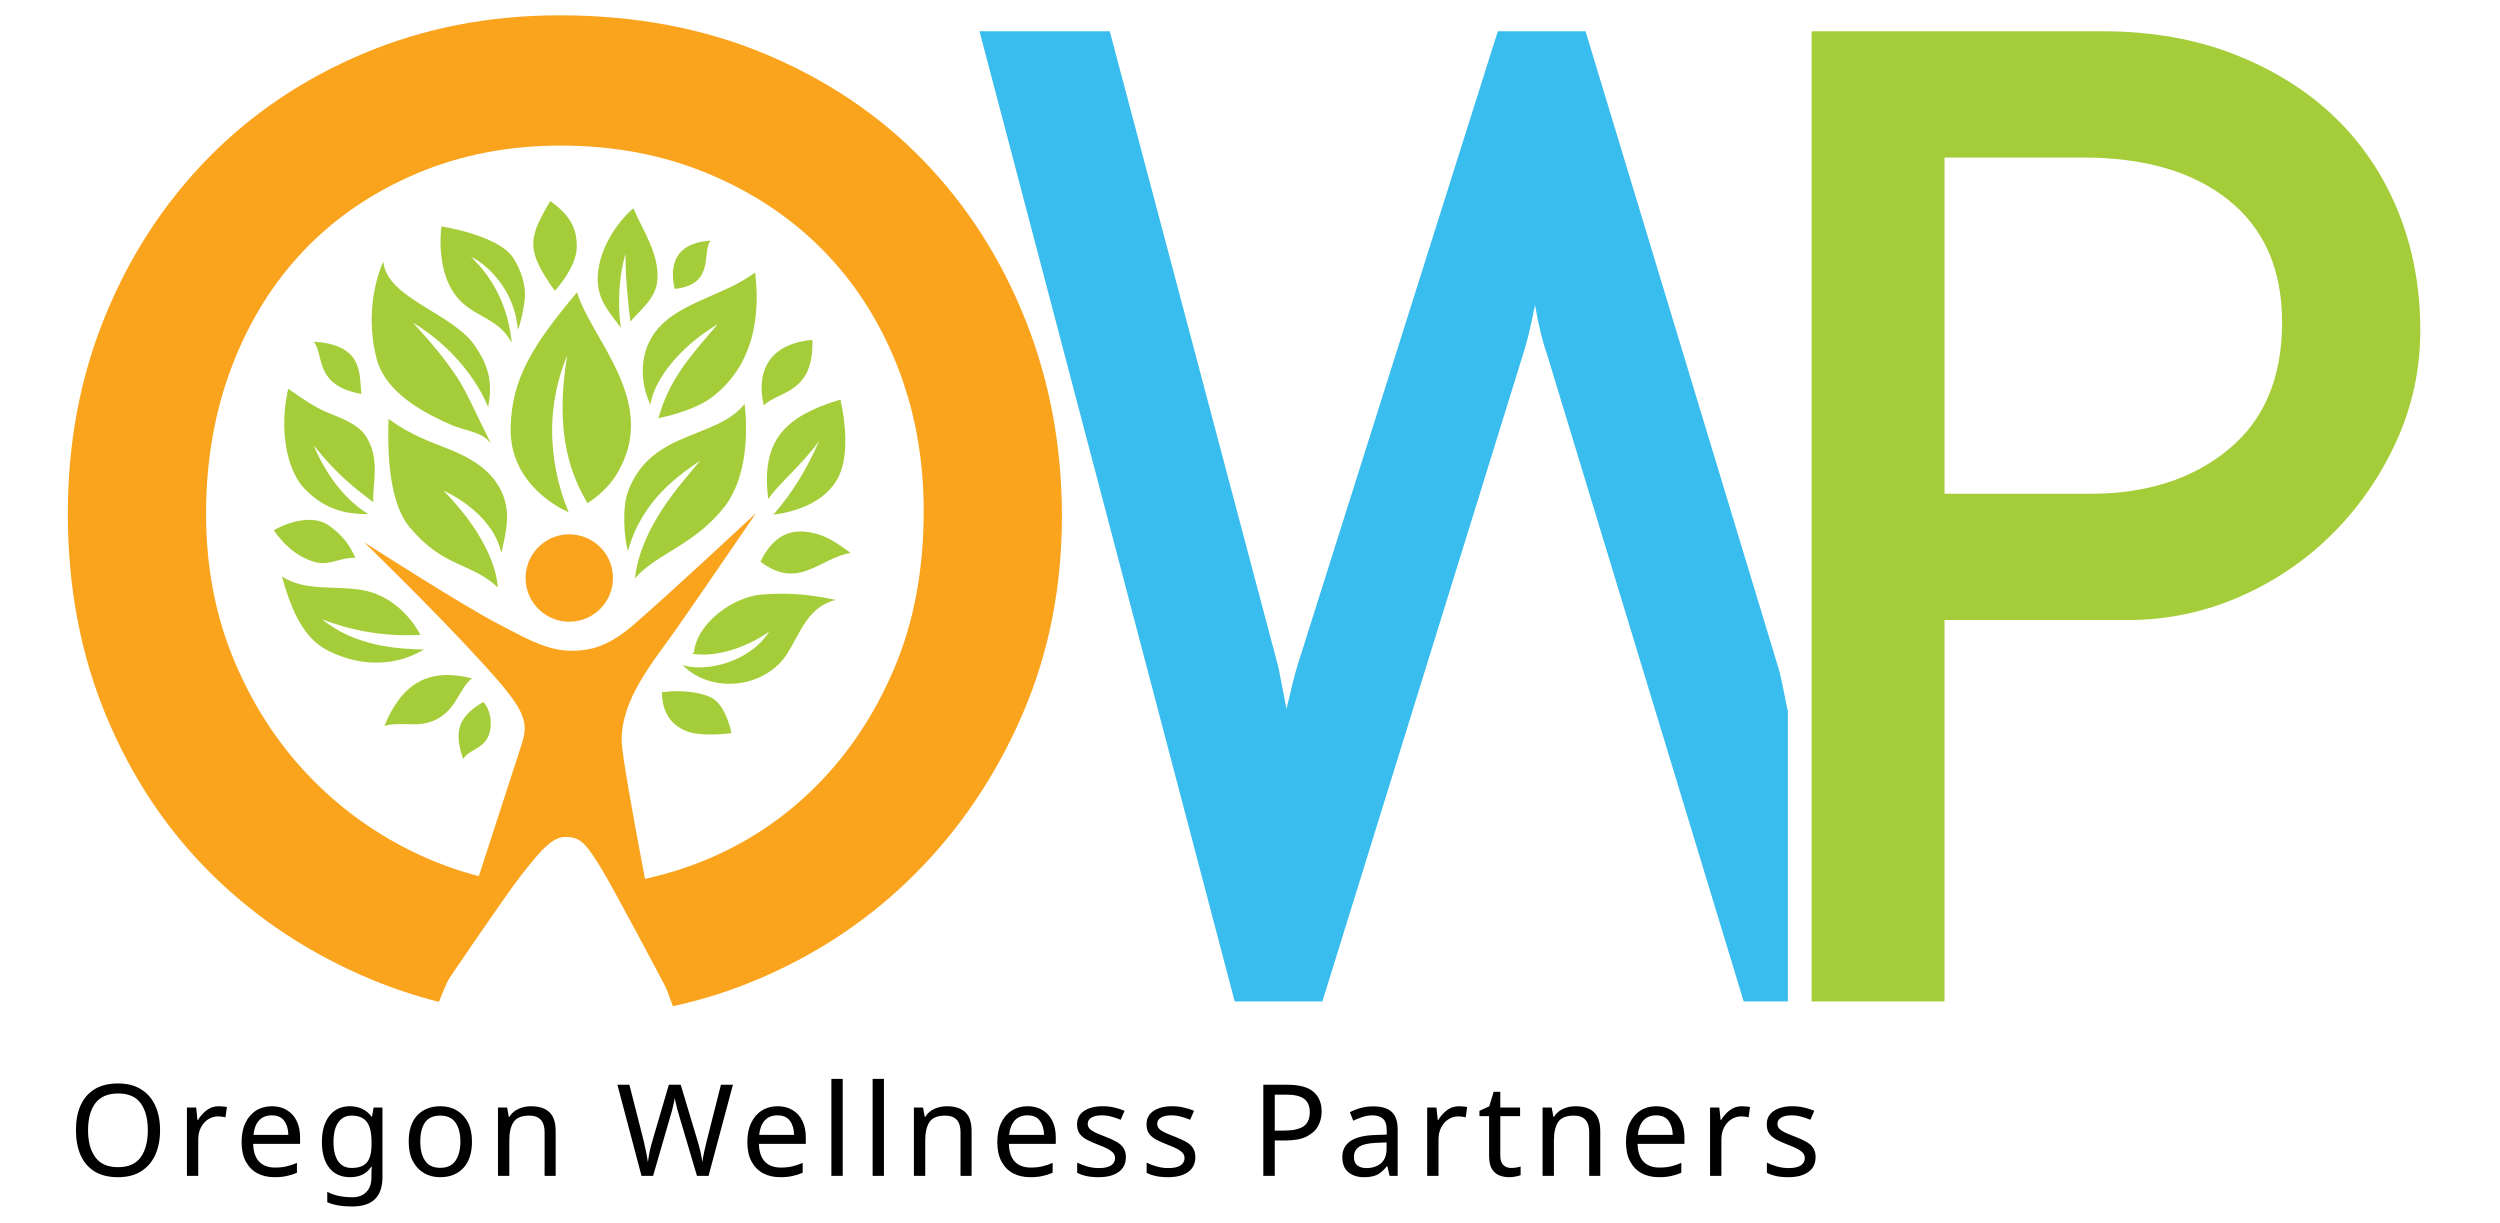
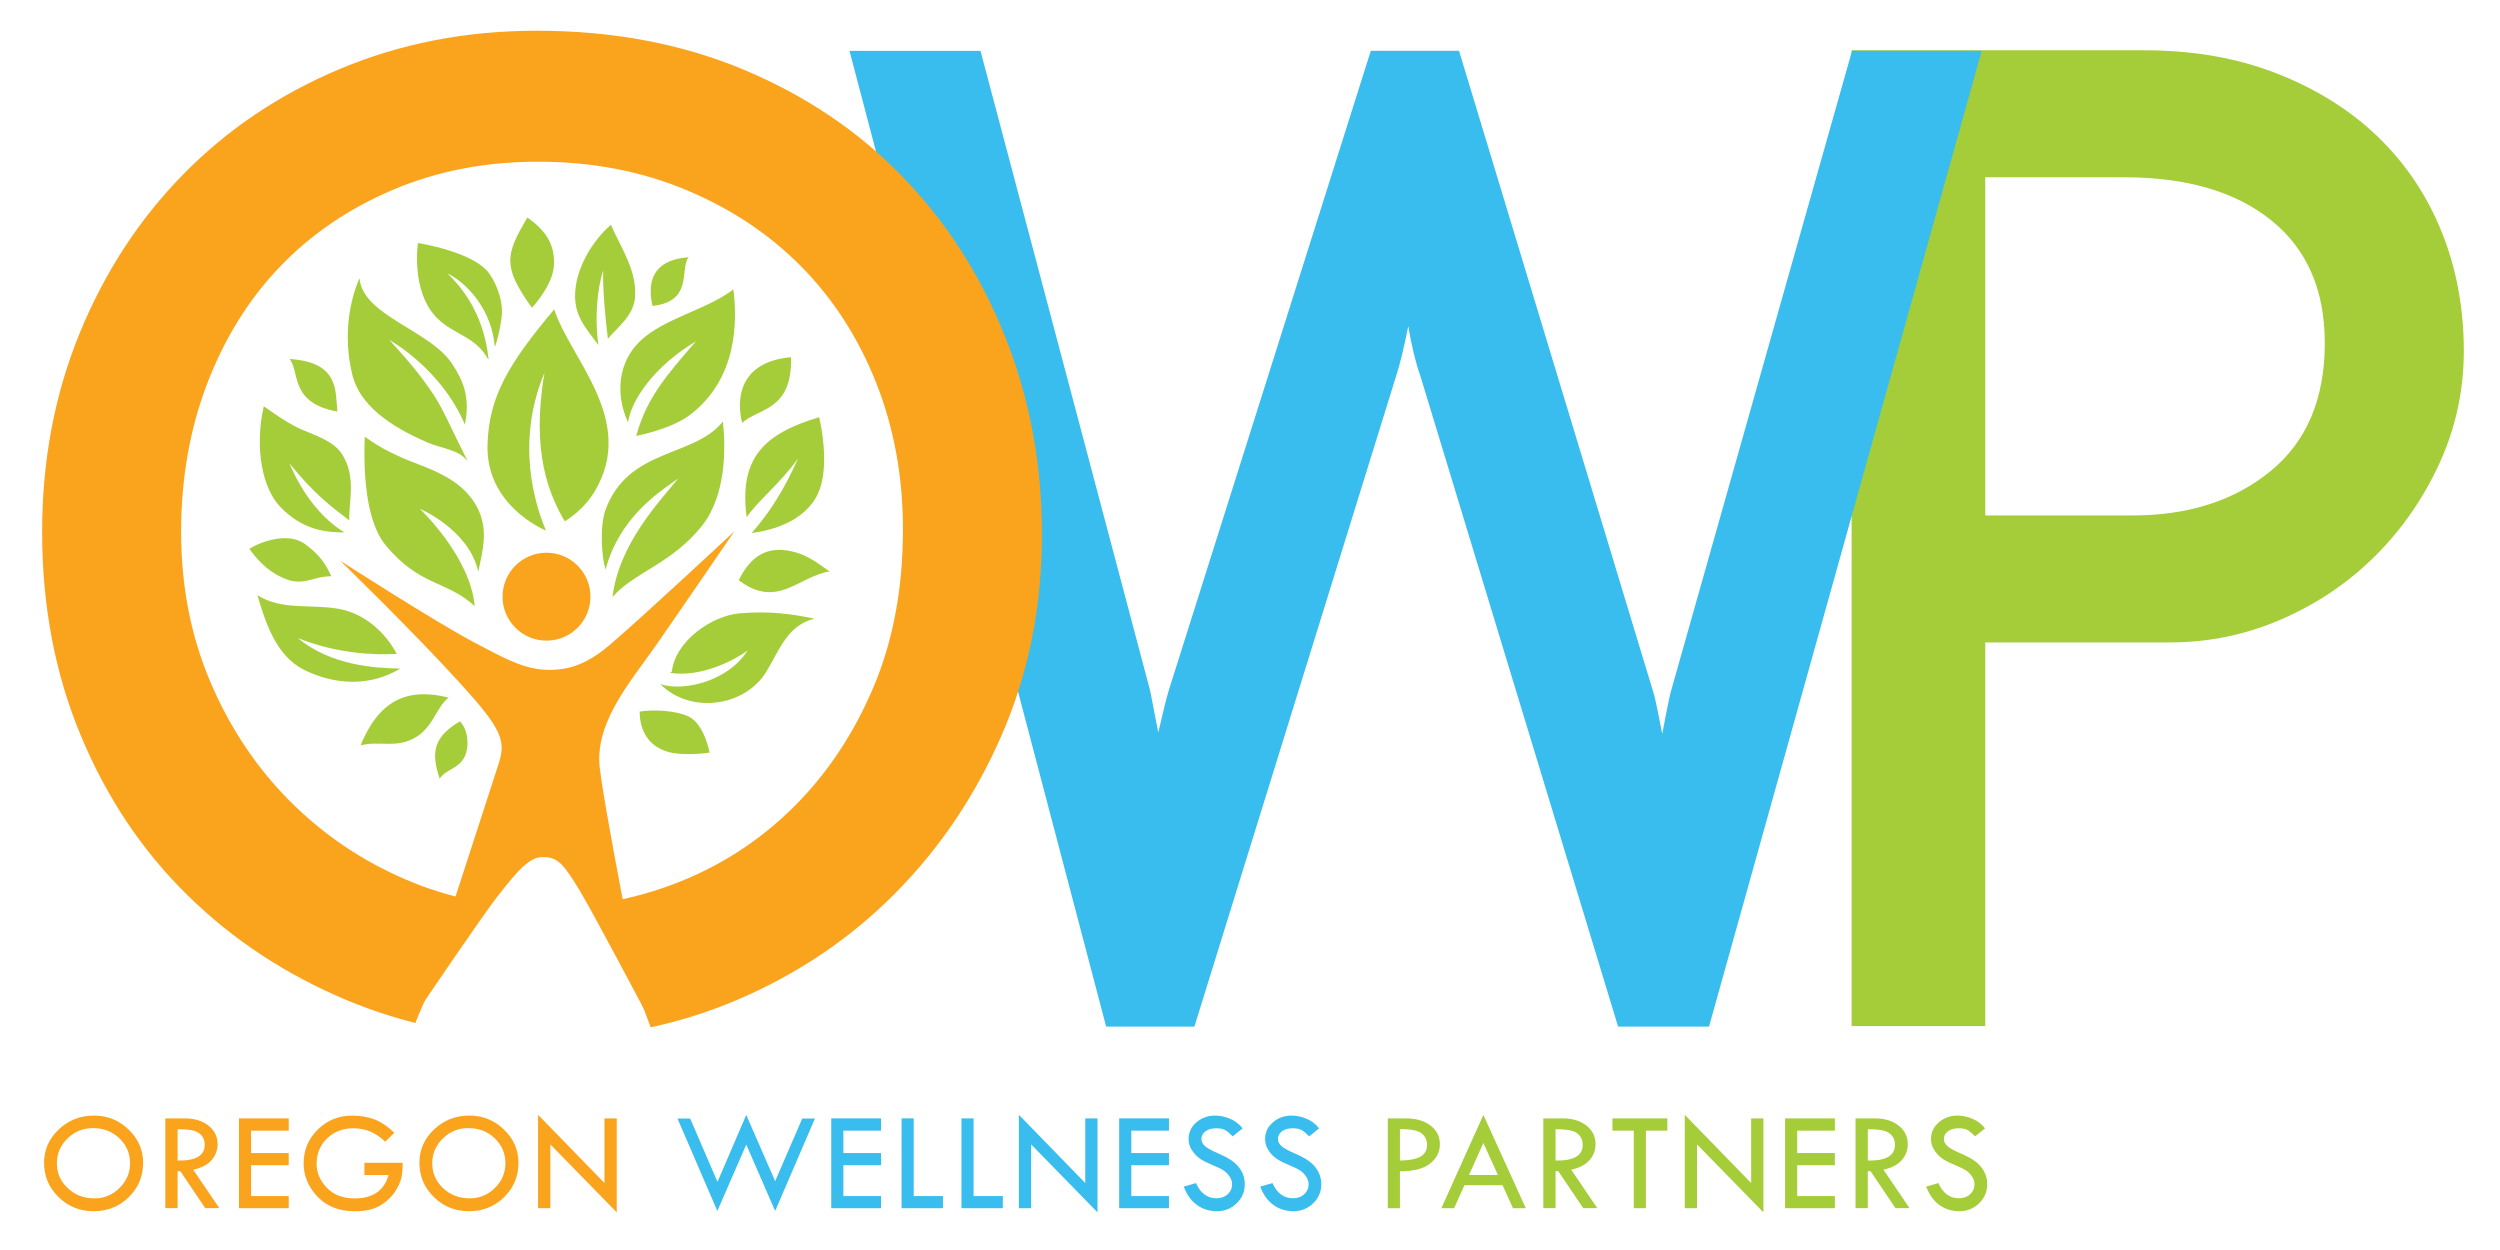
- <svg xmlns="http://www.w3.org/2000/svg" version="1.1" id="Layer_1" x="0px" y="0px" width="300px" height="146.667px" viewBox="1394.5 1387.5 300 146.667" enable-background="new 1394.5 1387.5 300 146.667" xml:space="preserve">
-   <g id="Layer_1_1_">
- </g>
-   <g id="Layer_2" display="none">
-     <rect x="413.768" y="1664.596" display="inline" fill="none" width="886.088" height="842.943" />
-     <text transform="matrix(1 0 0 1 413.7681 2394.592)" display="inline" font-family="'Nobel-Regular'" font-size="1000">O</text>
-     <rect x="1168.186" y="1664.596" display="inline" fill="none" width="1043.093" height="956.649" />
-     <text transform="matrix(1 0 0 1 1168.185 2394.591)" display="inline" font-family="'Nobel-Regular'" font-size="1000">W</text>
-     <rect x="2077.891" y="1664.596" display="inline" fill="none" width="886.088" height="842.943" />
-     <text transform="matrix(1 0 0 1 2077.891 2394.592)" display="inline" font-family="'Nobel-Regular'" font-size="1000">P</text>
-   </g>
-   <g id="Layer_2_copy">
-     <g>
-       <path fill="#FAA31D" d="M1517.543,1425.86c-2.925-7.336-7.017-13.715-12.279-19.138s-11.59-9.673-18.978-12.758    c-7.391-3.083-15.604-4.625-24.64-4.625c-8.4,0-16.214,1.515-23.443,4.545c-7.231,3.03-13.476,7.231-18.739,12.599    c-5.263,5.37-9.384,11.697-12.36,18.978c-2.978,7.284-4.465,15.178-4.465,23.683c0,8.826,1.54,16.932,4.625,24.32    c3.083,7.392,7.336,13.743,12.758,19.059c5.422,5.317,11.774,9.488,19.058,12.519c2.63,1.095,5.329,1.986,8.092,2.684    c0.11-0.297,0.226-0.593,0.35-0.886c0.964-2.297,2.039-4.538,3.045-6.813c0.474-1.214,0.869-2.454,1.1-3.743    c0.213-1.188,0.9-2.34,1.776-3.295c-2.533-0.553-5.009-1.343-7.425-2.379c-5.21-2.233-9.808-5.343-13.795-9.33    c-3.987-3.986-7.152-8.716-9.489-14.193c-2.34-5.475-3.508-11.455-3.508-17.941c0-6.379,1.037-12.28,3.11-17.702    s4.969-10.072,8.691-13.955c3.72-3.88,8.213-6.937,13.476-9.17s11.029-3.349,17.304-3.349c6.379,0,12.252,1.116,17.622,3.349    c5.368,2.233,9.968,5.29,13.795,9.17c3.828,3.882,6.803,8.507,8.931,13.875c2.126,5.37,3.189,11.191,3.189,17.463    c0,7.017-1.171,13.292-3.508,18.818c-2.34,5.53-5.478,10.261-9.409,14.194c-3.935,3.935-8.48,6.938-13.636,9.011    c-3.033,1.219-6.167,2.074-9.4,2.575c1.689,3.708,3.056,7.534,4.533,11.328c0.45,1.157,0.9,2.321,1.323,3.492    c3.542-0.766,6.983-1.858,10.322-3.282c7.229-3.082,13.528-7.336,18.898-12.758c5.368-5.423,9.621-11.774,12.759-19.058    c3.135-7.282,4.704-15.176,4.704-23.683C1521.929,1441.065,1520.467,1433.196,1517.543,1425.86z" />
-     </g>
-     <g>
-       <path fill="#38BDEE" d="M1609.005,1472.746c-0.426-2.232-0.745-3.772-0.957-4.625l-23.283-76.869h-10.526l-24.081,76.231    c-0.319,1.064-0.745,2.766-1.275,5.104c-0.427-2.232-0.745-3.88-0.957-4.944l-20.254-76.391h-15.629l30.62,116.42h10.525    l24.081-77.667c0.424-1.276,0.902-3.242,1.436-5.9c0.424,2.447,0.902,4.413,1.436,5.9l23.603,77.667h5.3v-35.118    C1609.029,1472.619,1609.018,1472.682,1609.005,1472.746z" />
-     </g>
-     <g>
-       <path fill="#A4CD39" d="M1682.065,1440.452c-1.913,4.201-4.465,7.894-7.654,11.083c-3.189,3.19-6.913,5.717-11.164,7.576    c-4.254,1.861-8.719,2.791-13.396,2.791h-22.009v45.771h-15.947v-116.42h34.926c5.846,0,11.136,0.932,15.868,2.791    c4.729,1.862,8.743,4.386,12.04,7.576c3.295,3.189,5.821,6.964,7.575,11.323c1.755,4.361,2.632,9.09,2.632,14.194    C1684.937,1431.815,1683.979,1436.253,1682.065,1440.452z M1661.972,1411.546c-4.254-3.429-10.103-5.143-17.543-5.143h-16.586    v40.348h17.543c6.698,0,12.2-1.767,16.506-5.3c4.306-3.534,6.459-8.622,6.459-15.271    C1668.351,1419.852,1666.223,1414.975,1661.972,1411.546z" />
-     </g>
-     <rect x="1402.676" y="1518.901" fill="none" width="231.883" height="26.474" />
-     <text transform="matrix(1 0 0 1 1402.676 1528.607)" font-family="'TwCenMT-Regular'" font-size="15.31" letter-spacing="1">Oregon Wellness Partners</text>
-   </g>
-   <g id="Layer_4">
-     <g id="tree1_1_">
-       <g>
-         <path fill="#FAA31D" d="M1438.198,1452.572c0,0,8.694,8.425,14.413,14.728c4.871,5.367,5.386,6.733,4.488,9.51     c-1.387,4.292-9.512,29.305-9.512,29.305s7.537-11.15,9.451-13.583c2.364-3.009,3.847-4.797,5.583-4.583     c1.649-0.011,2.471,1.226,4.086,3.859c1.493,2.434,7.765,14.307,7.765,14.307s-5.316-26.494-5.369-29.688     c-0.084-5.059,3.816-9.544,6.668-13.607c2.163-3.082,9.47-13.77,9.47-13.77s-10.645,9.941-14.873,13.562     c-2.01,1.721-3.78,2.548-5.342,2.818c-3.904,0.675-6.359-0.761-10.88-3.134     C1449.624,1459.923,1438.198,1452.572,1438.198,1452.572z" />
-         <path fill="#FAA31D" d="M1468.045,1457.236c-0.207,2.888-2.715,5.063-5.604,4.857c-2.887-0.206-5.063-2.715-4.856-5.604     c0.206-2.888,2.715-5.062,5.603-4.856C1466.076,1451.84,1468.25,1454.348,1468.045,1457.236z" />
-       </g>
-       <g>
-         <path fill="#A5CD39" d="M1433.142,1461.803c4.693,1.871,9.165,2.041,11.809,1.885c-1.412-2.644-3.899-4.841-6.957-5.379     c-3.286-0.578-6.852,0.204-9.67-1.629c0.904,3.043,2.143,7.164,5.487,8.869c2.975,1.518,7.353,2.401,11.572-0.111     C1442.229,1465.393,1437.044,1465.039,1433.142,1461.803z" />
-         <path fill="#A5CD39" d="M1477.048,1475.297c1.918,0.661,5.226,0.174,5.226,0.174s-0.625-3.427-2.517-4.314     c-1.563-0.732-4.187-0.849-5.828-0.584C1473.938,1472.341,1474.588,1474.45,1477.048,1475.297z" />
-         <path fill="#A5CD39" d="M1485.749,1454.906c4.622,3.465,7.065-0.434,10.834-1.055c-1.567-1.069-2.745-2.123-5.026-2.494     C1488.441,1450.85,1486.798,1452.776,1485.749,1454.906z" />
-         <path fill="#A5CD39" d="M1452.494,1471.735c-3.08,1.801-3.524,3.62-2.42,6.839c0.707-1.127,2.32-1.16,3.025-2.718     C1453.54,1474.877,1453.588,1472.923,1452.494,1471.735z" />
-         <path fill="#A5CD39" d="M1451.138,1468.905c-5.077-1.28-8.356,0.451-10.51,5.698c2.16-0.567,4.047,0.325,6.226-0.768     C1449.317,1472.604,1449.566,1470.131,1451.138,1468.905z" />
-         <path fill="#A5CD39" d="M1437.146,1454.423c-2.315,0.009-3.307,1.283-5.719,0.223c-1.456-0.638-2.743-1.639-4.073-3.501     c1.233-0.765,4.589-2.106,6.7-0.527C1435.796,1451.923,1436.428,1452.908,1437.146,1454.423z" />
-         <path fill="#A5CD39" d="M1463.711,1417.213c0.063-2.509-1.007-4.018-3.174-5.592c-2.648,4.464-2.98,5.862,0.539,10.771     C1461.077,1422.391,1463.648,1419.683,1463.711,1417.213z" />
-         <path fill="#A5CD39" d="M1437.869,1434.771c-0.269-2.375,0.289-5.898-5.715-6.268     C1433.414,1430,1432.127,1433.767,1437.869,1434.771z" />
-         <path fill="#A5CD39" d="M1486.161,1436.13c-0.706-2.721-0.446-7.282,5.823-7.84     C1492.176,1434.74,1488.007,1434.377,1486.161,1436.13z" />
-         <path fill="#A5CD39" d="M1475.459,1422.175c-0.425-1.896-0.722-5.456,4.311-5.805     C1478.668,1417.753,1480.385,1421.64,1475.459,1422.175z" />
-         <path fill="#A5CD39" d="M1483.858,1435.966c-3.414,4.309-11.259,3.101-13.994,10.507c-0.723,1.959-0.482,5.54-0.011,7.167     c1.7-6.271,6.327-9.217,8.68-10.885c-2.161,2.684-7.084,7.755-7.847,14.164c2.461-2.921,7.072-3.959,10.685-8.52     C1484.208,1444.818,1484.228,1439.26,1483.858,1435.966z" />
-         <path fill="#A5CD39" d="M1447.695,1446.37c0,0,5.845,2.46,6.979,7.503c0.551-2.623,1.287-5.161-0.243-7.876     c-1.505-2.672-4.289-3.942-7.032-4.977c-2.238-0.843-4.428-1.875-6.269-3.252c-0.279,7.202,0.947,11.074,2.46,12.915     c4.111,5.003,7.426,4.263,10.656,7.317C1453.746,1452.081,1447.695,1446.37,1447.695,1446.37z" />
-         <path fill="#A5CD39" d="M1485.107,1420.199c-3.27,2.491-8.182,3.396-11.095,6.144c-2.734,2.581-2.962,6.489-1.467,9.723     c0.387-2.719,3.168-6.72,8.095-9.669c-3.578,4.126-5.897,6.809-7.12,11.281c0.432-0.084,4.236-0.861,6.405-2.5     C1485.612,1430.879,1485.593,1423.968,1485.107,1420.199z" />
-         <path fill="#A5CD39" d="M1485.868,1458.848c-3.349,0.283-7.704,3.336-8.099,6.943c-0.07,0.06-0.139,0.114-0.204,0.167     c3.927,0.597,8.048-1.76,9.24-2.677c-2.273,3.646-7.636,4.959-10.407,4.016c3.55,3.595,10.041,2.737,12.621-1.44     c1.581-2.561,2.485-5.568,5.781-6.372C1492.195,1458.959,1489.56,1458.535,1485.868,1458.848z" />
-         <path fill="#A5CD39" d="M1449.325,1432.737c-1.469-2.185-2.736-3.739-5.259-6.509c3.178,1.895,7.032,5.417,9.012,10.105     c0.017-0.092,0.032-0.185,0.049-0.28c0.58-3.14-0.342-5.107-1.573-6.973c-2.655-4.023-10.686-5.748-11.05-10.201     c0,0-2.497,5.05-0.829,11.607c1.083,4.256,5.981,6.695,8.998,8.01c1.491,0.651,3.816,0.849,4.674,2.187     c-0.023-0.082-0.046-0.162-0.067-0.24C1451.583,1437.093,1450.458,1434.421,1449.325,1432.737z" />
-         <path fill="#A5CD39" d="M1432.143,1440.946c2.939,3.686,5.074,5.223,7.147,6.827c-0.12-2.09,0.922-5.233-0.926-7.993     c-0.977-1.458-3.036-2.13-4.611-2.795c-1.465-0.62-3.006-1.652-4.668-2.841c-1.14,5.021-0.14,9.785,1.924,11.96     c2.766,2.915,5.636,3.077,7.708,3.097C1436.211,1447.696,1433.767,1444.83,1432.143,1440.946z" />
-         <path fill="#A5CD39" d="M1495.35,1435.447c-6.53,1.955-9.589,4.814-8.655,11.931c1.393-2.007,3.987-4.021,6.136-7.008     c-1.683,3.73-3.235,6.244-5.534,8.896c2.262-0.277,6.342-1.326,7.903-4.699     C1496.315,1442.157,1496.005,1438.356,1495.35,1435.447z" />
-         <path fill="#A5CD39" d="M1456.037,1418.378c-1.809-2.669-8.56-3.71-8.56-3.71s-0.901,5.846,2.353,9.025     c1.979,1.934,4.511,2.098,6.026,4.851c0.015-0.023,0.029-0.046,0.044-0.07c-0.658-5.98-3.743-9.013-4.893-10.179     c2.571,1.294,5.327,4.576,5.633,8.775c0.458-1.155,0.652-2.386,0.809-3.464     C1457.71,1421.821,1456.981,1419.773,1456.037,1418.378z" />
-         <path fill="#A5CD39" d="M1463.736,1422.582c-5.367,6.396-7.826,10.365-7.96,16.231c-0.163,7.042,6.471,9.952,6.975,10.163     c-1.246-2.942-3.692-10.443-0.174-18.839c-1.652,9.633,0.623,14.65,2.417,17.745c1.171-0.743,2.569-1.897,3.572-3.579     C1473.634,1435.802,1465.61,1428.455,1463.736,1422.582z" />
-         <path fill="#A5CD39" d="M1470.52,1412.525c0.08-0.223-3.896,3.208-4.271,7.859c-0.235,2.906,1.204,4.348,2.765,6.467     c-0.475-3.07-0.157-6.726,0.567-8.909c-0.1,2.019,0.295,6.064,0.56,8.144c1.21-1.424,3.078-2.761,3.242-4.967     C1473.623,1417.906,1471.605,1415.106,1470.52,1412.525z" />
-       </g>
-     </g>
-   </g>
+ <svg xmlns="http://www.w3.org/2000/svg" version="1.1" x="0px" y="0px" width="200px" height="100px" viewBox="-3.371 -2.458 200 100" enable-background="new -3.371 -2.458 200 100" xml:space="preserve">
+   <defs>
+ </defs>
+   <path fill="#A4CD39" d="M191.81,34.554c-1.285,2.817-2.994,5.293-5.134,7.433c-2.14,2.138-4.635,3.832-7.485,5.079  c-2.853,1.248-5.847,1.871-8.981,1.871H155.45v30.69h-10.693V1.564h23.419c3.921,0,7.468,0.625,10.64,1.872  c3.172,1.249,5.863,2.94,8.074,5.08c2.209,2.138,3.902,4.669,5.079,7.592c1.177,2.924,1.765,6.096,1.765,9.517  C193.733,28.763,193.091,31.739,191.81,34.554z M178.335,15.172c-2.854-2.299-6.773-3.448-11.764-3.448H155.45v27.054h11.764  c4.49,0,8.18-1.184,11.066-3.553c2.889-2.37,4.332-5.782,4.332-10.239C182.612,20.741,181.187,17.472,178.335,15.172z" />
+   <path fill="#38BDEE" d="M133.349,79.672h-7.271l-15.826-52.077c-0.358-0.998-0.679-2.316-0.963-3.957  c-0.356,1.783-0.679,3.101-0.962,3.957L92.18,79.672h-7.058L64.589,1.609h10.479l13.581,51.223c0.142,0.713,0.356,1.817,0.642,3.313  c0.356-1.567,0.642-2.709,0.855-3.422l16.147-51.115h7.058l15.612,51.543c0.144,0.571,0.354,1.604,0.644,3.102  c0.283-1.497,0.498-2.567,0.642-3.209l14.543-51.436h10.372L133.349,79.672z" />
+   <path fill="#FAA31D" d="M77.046,24.488c-1.961-4.919-4.705-9.197-8.234-12.832C65.283,8.02,61.041,5.17,56.087,3.101  C51.131,1.034,45.624,0,39.566,0c-5.633,0-10.873,1.016-15.72,3.047c-4.849,2.032-9.036,4.849-12.564,8.448  c-3.529,3.601-6.292,7.843-8.288,12.726C0.997,29.104,0,34.397,0,40.1c0,5.918,1.032,11.354,3.102,16.307  c2.066,4.957,4.918,9.216,8.555,12.779c3.635,3.565,7.895,6.361,12.778,8.395c1.764,0.732,3.573,1.332,5.426,1.799  c0.074-0.197,0.152-0.396,0.234-0.594c0.646-1.54,1.367-3.042,2.042-4.568c0.317-0.813,0.582-1.646,0.737-2.51  c0.143-0.797,0.603-1.568,1.19-2.209c-1.698-0.371-3.358-0.9-4.979-1.596c-3.494-1.497-6.577-3.582-9.25-6.256  s-4.795-5.844-6.363-9.518c-1.569-3.671-2.353-7.682-2.353-12.031c0-4.277,0.695-8.233,2.085-11.87  c1.391-3.636,3.333-6.754,5.828-9.357c2.495-2.601,5.507-4.651,9.036-6.148c3.529-1.498,7.395-2.246,11.603-2.246  c4.277,0,8.215,0.749,11.816,2.246c3.599,1.497,6.684,3.547,9.25,6.148c2.567,2.603,4.562,5.705,5.989,9.304  c1.425,3.601,2.139,7.503,2.139,11.709c0,4.706-0.785,8.913-2.353,12.62c-1.569,3.707-3.673,6.879-6.31,9.518  c-2.638,2.638-5.686,4.65-9.143,6.041c-2.034,0.816-4.135,1.391-6.303,1.728c1.133,2.486,2.049,5.054,3.04,7.597  c0.302,0.775,0.604,1.557,0.887,2.34c2.375-0.513,4.683-1.246,6.921-2.198c4.847-2.067,9.071-4.919,12.671-8.556  c3.599-3.637,6.451-7.896,8.555-12.778c2.102-4.882,3.154-10.176,3.154-15.88C79.987,34.683,79.006,29.407,77.046,24.488z" />
+   <path fill="#FAA31D" d="M0.155,90.562c0-1.037,0.391-1.926,1.173-2.666c0.782-0.739,1.722-1.109,2.82-1.109  c1.071,0,1.994,0.373,2.769,1.119c0.774,0.746,1.161,1.631,1.161,2.656c0,1.086-0.382,2.004-1.147,2.752  c-0.765,0.75-1.704,1.125-2.817,1.125c-1.098,0-2.032-0.377-2.803-1.133C0.54,92.552,0.155,91.638,0.155,90.562z M7.034,90.606  c0-0.793-0.286-1.461-0.857-2.002c-0.572-0.543-1.274-0.814-2.109-0.814c-0.793,0-1.472,0.275-2.039,0.828  c-0.565,0.553-0.848,1.216-0.848,1.988c0,0.785,0.29,1.449,0.871,1.992c0.581,0.543,1.292,0.813,2.134,0.813  c0.774,0,1.442-0.276,2.004-0.831C6.753,92.028,7.034,91.37,7.034,90.606z" />
+   <path fill="#FAA31D" d="M9.856,87.013h1.556c0.775,0,1.405,0.192,1.892,0.577c0.487,0.386,0.73,0.878,0.73,1.479  c0,0.482-0.158,0.906-0.472,1.275c-0.315,0.367-0.807,0.627-1.474,0.776l2.087,3.074H13.05l-1.993-2.955h-0.22v2.955H9.856V87.013z   M10.837,87.881v2.505c1.448,0.029,2.171-0.39,2.171-1.259c0-0.305-0.084-0.554-0.254-0.747c-0.169-0.193-0.395-0.324-0.677-0.395  C11.796,87.915,11.383,87.881,10.837,87.881z" />
+   <path fill="#FAA31D" d="M15.746,87.013h3.981v0.981h-3.012v1.792h3.012v0.971h-3.012v2.471h3.012v0.97h-3.981V87.013z" />
+   <path fill="#FAA31D" d="M28.172,88.162l-0.728,0.717c-0.733-0.719-1.581-1.077-2.543-1.077c-0.842,0-1.543,0.271-2.104,0.812  c-0.56,0.541-0.84,1.218-0.84,2.028c0,0.711,0.271,1.35,0.815,1.918c0.543,0.568,1.292,0.854,2.247,0.854  c1.432,0,2.333-0.622,2.701-1.867h-1.939v-0.979h3.062c0,0.49-0.033,0.884-0.098,1.177c-0.066,0.293-0.203,0.614-0.41,0.969  c-0.206,0.353-0.482,0.669-0.826,0.948c-0.344,0.279-0.713,0.479-1.105,0.6s-0.862,0.18-1.407,0.18c-1.241,0-2.23-0.389-2.969-1.168  c-0.739-0.779-1.108-1.67-1.108-2.674c0-1.057,0.378-1.955,1.134-2.696c0.756-0.742,1.671-1.113,2.747-1.113  c0.639,0,1.223,0.099,1.75,0.291C27.079,87.271,27.619,87.632,28.172,88.162z" />
+   <path fill="#FAA31D" d="M30.182,90.562c0-1.037,0.391-1.926,1.173-2.666c0.782-0.739,1.722-1.109,2.82-1.109  c1.071,0,1.995,0.373,2.769,1.119c0.775,0.746,1.162,1.631,1.162,2.656c0,1.086-0.383,2.004-1.148,2.752  c-0.765,0.75-1.704,1.125-2.817,1.125c-1.098,0-2.032-0.377-2.802-1.133C30.567,92.552,30.182,91.638,30.182,90.562z M37.062,90.606  c0-0.793-0.286-1.461-0.857-2.002c-0.572-0.543-1.274-0.814-2.109-0.814c-0.794,0-1.474,0.275-2.039,0.828  c-0.566,0.553-0.849,1.216-0.849,1.988c0,0.785,0.291,1.449,0.871,1.992c0.581,0.543,1.292,0.813,2.134,0.813  c0.775,0,1.443-0.276,2.005-0.831C36.78,92.027,37.062,91.37,37.062,90.606z" />
+   <path fill="#FAA31D" d="M39.675,86.726l5.312,5.459v-5.172h0.981v7.518l-5.312-5.438v5.104h-0.981V86.726z" />
+   <path fill="#38BDEE" d="M56.329,86.736l2.312,5.302l2.17-5.016h1.013l-3.183,7.398l-2.311-5.314l-2.313,5.314l-3.189-7.398h1.013  l2.187,5.072L56.329,86.736z" />
+   <path fill="#38BDEE" d="M63.13,87.013h3.981v0.981H64.1v1.792h3.011v0.971H64.1v2.471h3.011v0.97H63.13V87.013z" />
+   <path fill="#38BDEE" d="M68.755,87.013h0.97v6.215h2.34v0.97h-3.31V87.013z" />
+   <path fill="#38BDEE" d="M73.545,87.013h0.97v6.215h2.34v0.97h-3.31V87.013z" />
+   <path fill="#38BDEE" d="M78.138,86.726l5.312,5.459v-5.172h0.981v7.518l-5.312-5.438v5.104h-0.981V86.726z" />
+   <path fill="#38BDEE" d="M86.164,87.013h3.981v0.981h-3.011v1.792h3.011v0.971h-3.011v2.471h3.011v0.97h-3.981V87.013z" />
+   <path fill="#38BDEE" d="M96.036,87.812l-0.795,0.639c-0.211-0.219-0.401-0.381-0.572-0.488c-0.17-0.105-0.417-0.16-0.739-0.16  c-0.353,0-0.639,0.079-0.858,0.238c-0.22,0.16-0.329,0.365-0.329,0.616c0,0.218,0.096,0.409,0.288,0.575  c0.192,0.168,0.518,0.351,0.98,0.549c0.46,0.197,0.82,0.383,1.078,0.554c0.257,0.171,0.468,0.36,0.633,0.565  c0.165,0.207,0.288,0.425,0.368,0.654c0.081,0.229,0.121,0.471,0.121,0.728c0,0.597-0.216,1.106-0.65,1.526  c-0.435,0.42-0.96,0.631-1.577,0.631c-0.602,0-1.132-0.164-1.593-0.493s-0.815-0.822-1.063-1.479l0.981-0.277  c0.357,0.811,0.904,1.214,1.641,1.214c0.357,0,0.654-0.106,0.891-0.32c0.237-0.214,0.356-0.483,0.356-0.81  c0-0.194-0.062-0.392-0.187-0.588c-0.125-0.197-0.279-0.358-0.462-0.486c-0.185-0.126-0.478-0.273-0.881-0.438  c-0.402-0.166-0.712-0.318-0.928-0.455c-0.217-0.137-0.405-0.3-0.563-0.49c-0.159-0.188-0.275-0.379-0.349-0.565  c-0.074-0.187-0.11-0.389-0.11-0.603c0-0.516,0.207-0.954,0.621-1.316c0.413-0.361,0.916-0.544,1.506-0.544  c0.391,0,0.787,0.085,1.189,0.254C95.435,87.21,95.768,87.468,96.036,87.812z" />
+   <path fill="#38BDEE" d="M102.155,87.812l-0.795,0.639c-0.211-0.219-0.399-0.381-0.569-0.488c-0.172-0.105-0.418-0.16-0.74-0.16  c-0.353,0-0.639,0.079-0.856,0.238c-0.221,0.16-0.33,0.365-0.33,0.616c0,0.218,0.096,0.409,0.287,0.575  c0.19,0.168,0.518,0.351,0.979,0.549c0.461,0.197,0.82,0.383,1.077,0.554c0.258,0.171,0.469,0.36,0.634,0.565  c0.165,0.207,0.288,0.425,0.369,0.654c0.081,0.229,0.12,0.471,0.12,0.728c0,0.597-0.217,1.106-0.65,1.526  c-0.435,0.42-0.959,0.631-1.576,0.631c-0.602,0-1.133-0.164-1.594-0.493c-0.46-0.329-0.815-0.822-1.063-1.479l0.981-0.277  c0.357,0.811,0.905,1.214,1.643,1.214c0.355,0,0.652-0.106,0.891-0.32c0.236-0.214,0.355-0.483,0.355-0.81  c0-0.194-0.063-0.392-0.188-0.588c-0.125-0.197-0.277-0.358-0.462-0.486c-0.185-0.126-0.479-0.273-0.881-0.438  c-0.402-0.166-0.712-0.318-0.929-0.455s-0.404-0.3-0.563-0.49c-0.157-0.188-0.272-0.379-0.347-0.565s-0.11-0.389-0.11-0.603  c0-0.516,0.206-0.954,0.62-1.316c0.413-0.361,0.916-0.544,1.506-0.544c0.393,0,0.788,0.085,1.189,0.254  C101.556,87.21,101.89,87.468,102.155,87.812z" />
+   <path fill="#A4CD39" d="M107.653,87.013h1.445c0.813,0,1.473,0.191,1.973,0.574c0.5,0.385,0.75,0.883,0.75,1.495  c0,0.616-0.264,1.134-0.793,1.551c-0.528,0.417-1.33,0.62-2.404,0.608v2.955h-0.971V87.013z M108.624,87.87v2.516  c0.736-0.009,1.283-0.113,1.638-0.313c0.356-0.201,0.533-0.523,0.533-0.968c0-0.334-0.134-0.623-0.401-0.867  C110.123,87.992,109.534,87.87,108.624,87.87z" />
+   <path fill="#A4CD39" d="M115.3,86.736l3.393,7.46h-1.027l-0.834-1.838h-3.049l-0.823,1.838h-1.022L115.3,86.736z M115.298,88.978  l-1.148,2.563h2.312L115.298,88.978z" />
+   <path fill="#A4CD39" d="M120.094,87.013h1.556c0.774,0,1.406,0.192,1.894,0.577c0.485,0.386,0.729,0.878,0.729,1.479  c0,0.482-0.158,0.906-0.474,1.275c-0.313,0.367-0.806,0.627-1.473,0.776l2.086,3.074h-1.125l-1.993-2.955h-0.221v2.955h-0.979  V87.013z M121.073,87.881v2.505c1.447,0.029,2.172-0.39,2.172-1.259c0-0.305-0.084-0.554-0.253-0.747  c-0.171-0.193-0.396-0.324-0.677-0.395C122.033,87.915,121.619,87.881,121.073,87.881z" />
+   <path fill="#A4CD39" d="M125.622,87.013h4.393v0.981h-1.714v6.202h-0.97v-6.202h-1.709V87.013z" />
+   <path fill="#A4CD39" d="M131.41,86.726l5.312,5.459v-5.172h0.98v7.518l-5.313-5.438v5.104h-0.979V86.726z" />
+   <path fill="#A4CD39" d="M139.438,87.013h3.98v0.981h-3.012v1.792h3.012v0.971h-3.012v2.471h3.012v0.97h-3.98V87.013z" />
+   <path fill="#A4CD39" d="M145.073,87.013h1.557c0.773,0,1.405,0.192,1.893,0.577c0.486,0.386,0.729,0.878,0.729,1.479  c0,0.482-0.157,0.906-0.474,1.275c-0.313,0.367-0.805,0.627-1.473,0.776l2.088,3.074h-1.127l-1.992-2.955h-0.221v2.955h-0.98V87.013  L145.073,87.013z M146.056,87.881v2.505c1.447,0.029,2.17-0.39,2.17-1.259c0-0.305-0.084-0.554-0.252-0.747  c-0.171-0.193-0.396-0.324-0.678-0.395S146.601,87.881,146.056,87.881z" />
+   <path fill="#A4CD39" d="M155.431,87.812l-0.797,0.639c-0.21-0.219-0.4-0.381-0.57-0.488c-0.172-0.105-0.418-0.16-0.74-0.16  c-0.353,0-0.639,0.079-0.856,0.238c-0.221,0.16-0.329,0.365-0.329,0.616c0,0.218,0.096,0.409,0.287,0.575  c0.189,0.168,0.518,0.351,0.979,0.549c0.461,0.197,0.82,0.383,1.078,0.554s0.469,0.36,0.635,0.565  c0.164,0.207,0.287,0.425,0.367,0.654c0.082,0.229,0.121,0.471,0.121,0.728c0,0.597-0.218,1.106-0.65,1.526  c-0.436,0.42-0.96,0.631-1.576,0.631c-0.602,0-1.133-0.164-1.594-0.493s-0.814-0.822-1.063-1.479l0.98-0.277  c0.357,0.811,0.904,1.214,1.642,1.214c0.357,0,0.654-0.106,0.892-0.32c0.236-0.214,0.354-0.483,0.354-0.81  c0-0.194-0.062-0.392-0.187-0.588c-0.125-0.197-0.278-0.358-0.463-0.486c-0.185-0.126-0.479-0.273-0.879-0.438  c-0.403-0.166-0.713-0.318-0.93-0.455c-0.218-0.137-0.404-0.3-0.563-0.49c-0.158-0.188-0.274-0.379-0.35-0.565  c-0.072-0.188-0.109-0.389-0.109-0.603c0-0.516,0.207-0.954,0.619-1.316c0.414-0.361,0.918-0.544,1.506-0.544  c0.393,0,0.789,0.085,1.189,0.254C154.828,87.21,155.162,87.468,155.431,87.812z" />
+   <path fill="#FAA31D" d="M23.843,42.399c0,0,5.83,5.649,9.664,9.875c3.267,3.599,3.612,4.515,3.01,6.378  c-0.93,2.878-6.378,19.649-6.378,19.649s5.054-7.478,6.336-9.109c1.585-2.018,2.579-3.215,3.744-3.072  c1.106-0.007,1.657,0.822,2.74,2.589c1,1.631,5.206,9.593,5.206,9.593s-3.564-17.766-3.601-19.906  c-0.056-3.393,2.559-6.4,4.471-9.125c1.451-2.064,6.35-9.232,6.35-9.232s-7.137,6.666-9.973,9.093  c-1.348,1.154-2.534,1.709-3.582,1.892c-2.617,0.451-4.264-0.51-7.295-2.103C31.504,47.328,23.843,42.399,23.843,42.399z" />
+   <circle fill="#FAA31D" cx="40.349" cy="45.276" r="3.516" />
+   <path fill="#A5CD39" d="M20.453,48.588c3.147,1.255,6.145,1.369,7.918,1.265c-0.947-1.773-2.614-3.247-4.665-3.607  c-2.203-0.388-4.594,0.137-6.485-1.092c0.606,2.041,1.438,4.804,3.68,5.947c1.995,1.017,4.931,1.609,7.759-0.074  C26.545,50.995,23.069,50.759,20.453,48.588z" />
+   <path fill="#A5CD39" d="M49.893,57.638c1.286,0.442,3.504,0.115,3.504,0.115s-0.418-2.297-1.688-2.893  c-1.048-0.491-2.808-0.569-3.908-0.393C47.808,55.654,48.244,57.067,49.893,57.638z" />
+   <path fill="#A5CD39" d="M55.727,43.964c3.1,2.324,4.738-0.291,7.265-0.708c-1.051-0.717-1.841-1.423-3.371-1.672  C57.533,41.244,56.43,42.536,55.727,43.964z" />
+   <path fill="#A5CD39" d="M33.429,55.249c-2.065,1.207-2.363,2.428-1.623,4.585c0.474-0.756,1.555-0.776,2.028-1.821  C34.13,57.354,34.162,56.045,33.429,55.249z" />
+   <path fill="#A5CD39" d="M32.52,53.351c-3.404-0.858-5.603,0.304-7.047,3.819c1.448-0.379,2.714,0.22,4.175-0.514  C31.299,55.831,31.465,54.173,32.52,53.351z" />
+   <path fill="#A5CD39" d="M23.137,43.64c-1.553,0.007-2.218,0.86-3.834,0.15c-0.976-0.428-1.839-1.099-2.731-2.347  c0.827-0.514,3.077-1.414,4.492-0.354C22.232,41.964,22.656,42.624,23.137,43.64z" />
+   <path fill="#A5CD39" d="M40.951,18.69c0.042-1.683-0.676-2.694-2.128-3.75c-1.776,2.994-1.998,3.931,0.361,7.223  C39.184,22.163,40.908,20.346,40.951,18.69z" />
+   <path fill="#A5CD39" d="M23.622,30.464c-0.18-1.593,0.194-3.955-3.832-4.203C20.635,27.264,19.772,29.79,23.622,30.464z" />
+   <path fill="#A5CD39" d="M56.004,31.374c-0.474-1.825-0.3-4.884,3.905-5.256C60.037,30.442,57.241,30.199,56.004,31.374z" />
+   <path fill="#A5CD39" d="M48.828,22.017c-0.285-1.271-0.484-3.658,2.891-3.893C50.98,19.052,52.131,21.658,48.828,22.017z" />
+   <path fill="#A5CD39" d="M54.46,31.265c-2.289,2.889-7.549,2.08-9.383,7.045c-0.485,1.313-0.324,3.714-0.007,4.805  c1.14-4.205,4.242-6.18,5.82-7.299c-1.449,1.8-4.75,5.201-5.262,9.497c1.65-1.958,4.741-2.655,7.164-5.712  C54.694,37.2,54.707,33.473,54.46,31.265z" />
+   <path fill="#A5CD39" d="M30.211,38.241c0,0,3.919,1.649,4.68,5.031c0.37-1.759,0.863-3.461-0.162-5.282  c-1.009-1.792-2.876-2.643-4.715-3.336c-1.501-0.565-2.97-1.257-4.204-2.18c-0.187,4.829,0.635,7.425,1.649,8.659  c2.757,3.356,4.979,2.859,7.146,4.907C34.268,42.069,30.211,38.241,30.211,38.241z" />
+   <path fill="#A5CD39" d="M55.297,20.692c-2.192,1.67-5.487,2.277-7.44,4.12c-1.833,1.73-1.986,4.352-0.984,6.52  c0.26-1.823,2.125-4.506,5.428-6.483c-2.398,2.767-3.955,4.565-4.774,7.564c0.29-0.056,2.84-0.577,4.295-1.676  C55.635,27.853,55.623,23.22,55.297,20.692z" />
+   <path fill="#A5CD39" d="M55.807,46.607c-2.246,0.189-5.166,2.236-5.43,4.656c-0.048,0.039-0.093,0.075-0.137,0.111  c2.633,0.398,5.397-1.182,6.195-1.796c-1.524,2.444-5.12,3.325-6.979,2.692c2.38,2.41,6.733,1.834,8.463-0.965  c1.06-1.718,1.667-3.733,3.877-4.272C60.049,46.682,58.283,46.398,55.807,46.607z" />
+   <path fill="#A5CD39" d="M31.304,29.099c-0.985-1.464-1.834-2.508-3.526-4.364c2.13,1.271,4.715,3.631,6.043,6.775  c0.011-0.062,0.021-0.123,0.033-0.188c0.389-2.105-0.229-3.425-1.055-4.675c-1.78-2.698-7.165-3.854-7.409-6.84  c0,0-1.674,3.386-0.555,7.783c0.726,2.854,4.011,4.489,6.033,5.371c0.999,0.437,2.559,0.57,3.134,1.467  c-0.015-0.056-0.031-0.109-0.045-0.162C32.818,32.019,32.064,30.228,31.304,29.099z" />
+   <path fill="#A5CD39" d="M19.783,34.603c1.971,2.471,3.403,3.501,4.793,4.577c-0.081-1.401,0.618-3.509-0.621-5.359  c-0.655-0.977-2.036-1.428-3.092-1.874c-0.982-0.416-2.017-1.107-3.131-1.905c-0.764,3.367-0.094,6.562,1.29,8.02  c1.855,1.955,3.779,2.063,5.169,2.077C22.511,39.129,20.871,37.207,19.783,34.603z" />
+   <path fill="#A5CD39" d="M62.165,30.916c-4.379,1.312-6.43,3.228-5.804,8.001c0.934-1.346,2.674-2.696,4.115-4.7  c-1.128,2.501-2.169,4.188-3.71,5.965c1.516-0.186,4.252-0.889,5.299-3.15C62.812,35.415,62.604,32.867,62.165,30.916z" />
+   <path fill="#A5CD39" d="M35.804,19.472c-1.213-1.79-5.739-2.488-5.739-2.488s-0.605,3.92,1.577,6.052  c1.328,1.296,3.025,1.407,4.041,3.252c0.01-0.016,0.02-0.031,0.03-0.047c-0.441-4.01-2.51-6.043-3.281-6.825  c1.724,0.868,3.572,3.068,3.777,5.884c0.307-0.774,0.437-1.6,0.542-2.322C36.927,21.78,36.438,20.406,35.804,19.472z" />
+   <path fill="#A5CD39" d="M40.967,22.289c-3.598,4.289-5.247,6.95-5.338,10.884c-0.108,4.721,4.339,6.672,4.677,6.814  c-0.835-1.972-2.475-7.001-0.117-12.632c-1.108,6.459,0.418,9.823,1.621,11.898c0.785-0.498,1.723-1.271,2.395-2.399  C47.604,31.155,42.223,26.228,40.967,22.289z" />
+   <path fill="#A5CD39" d="M45.516,15.546c0.054-0.15-2.613,2.151-2.864,5.27c-0.158,1.949,0.807,2.915,1.854,4.337  c-0.318-2.06-0.105-4.511,0.38-5.974c-0.067,1.354,0.198,4.066,0.375,5.46c0.811-0.956,2.063-1.852,2.173-3.331  C47.597,19.155,46.244,17.278,45.516,15.546z" />
</svg>
